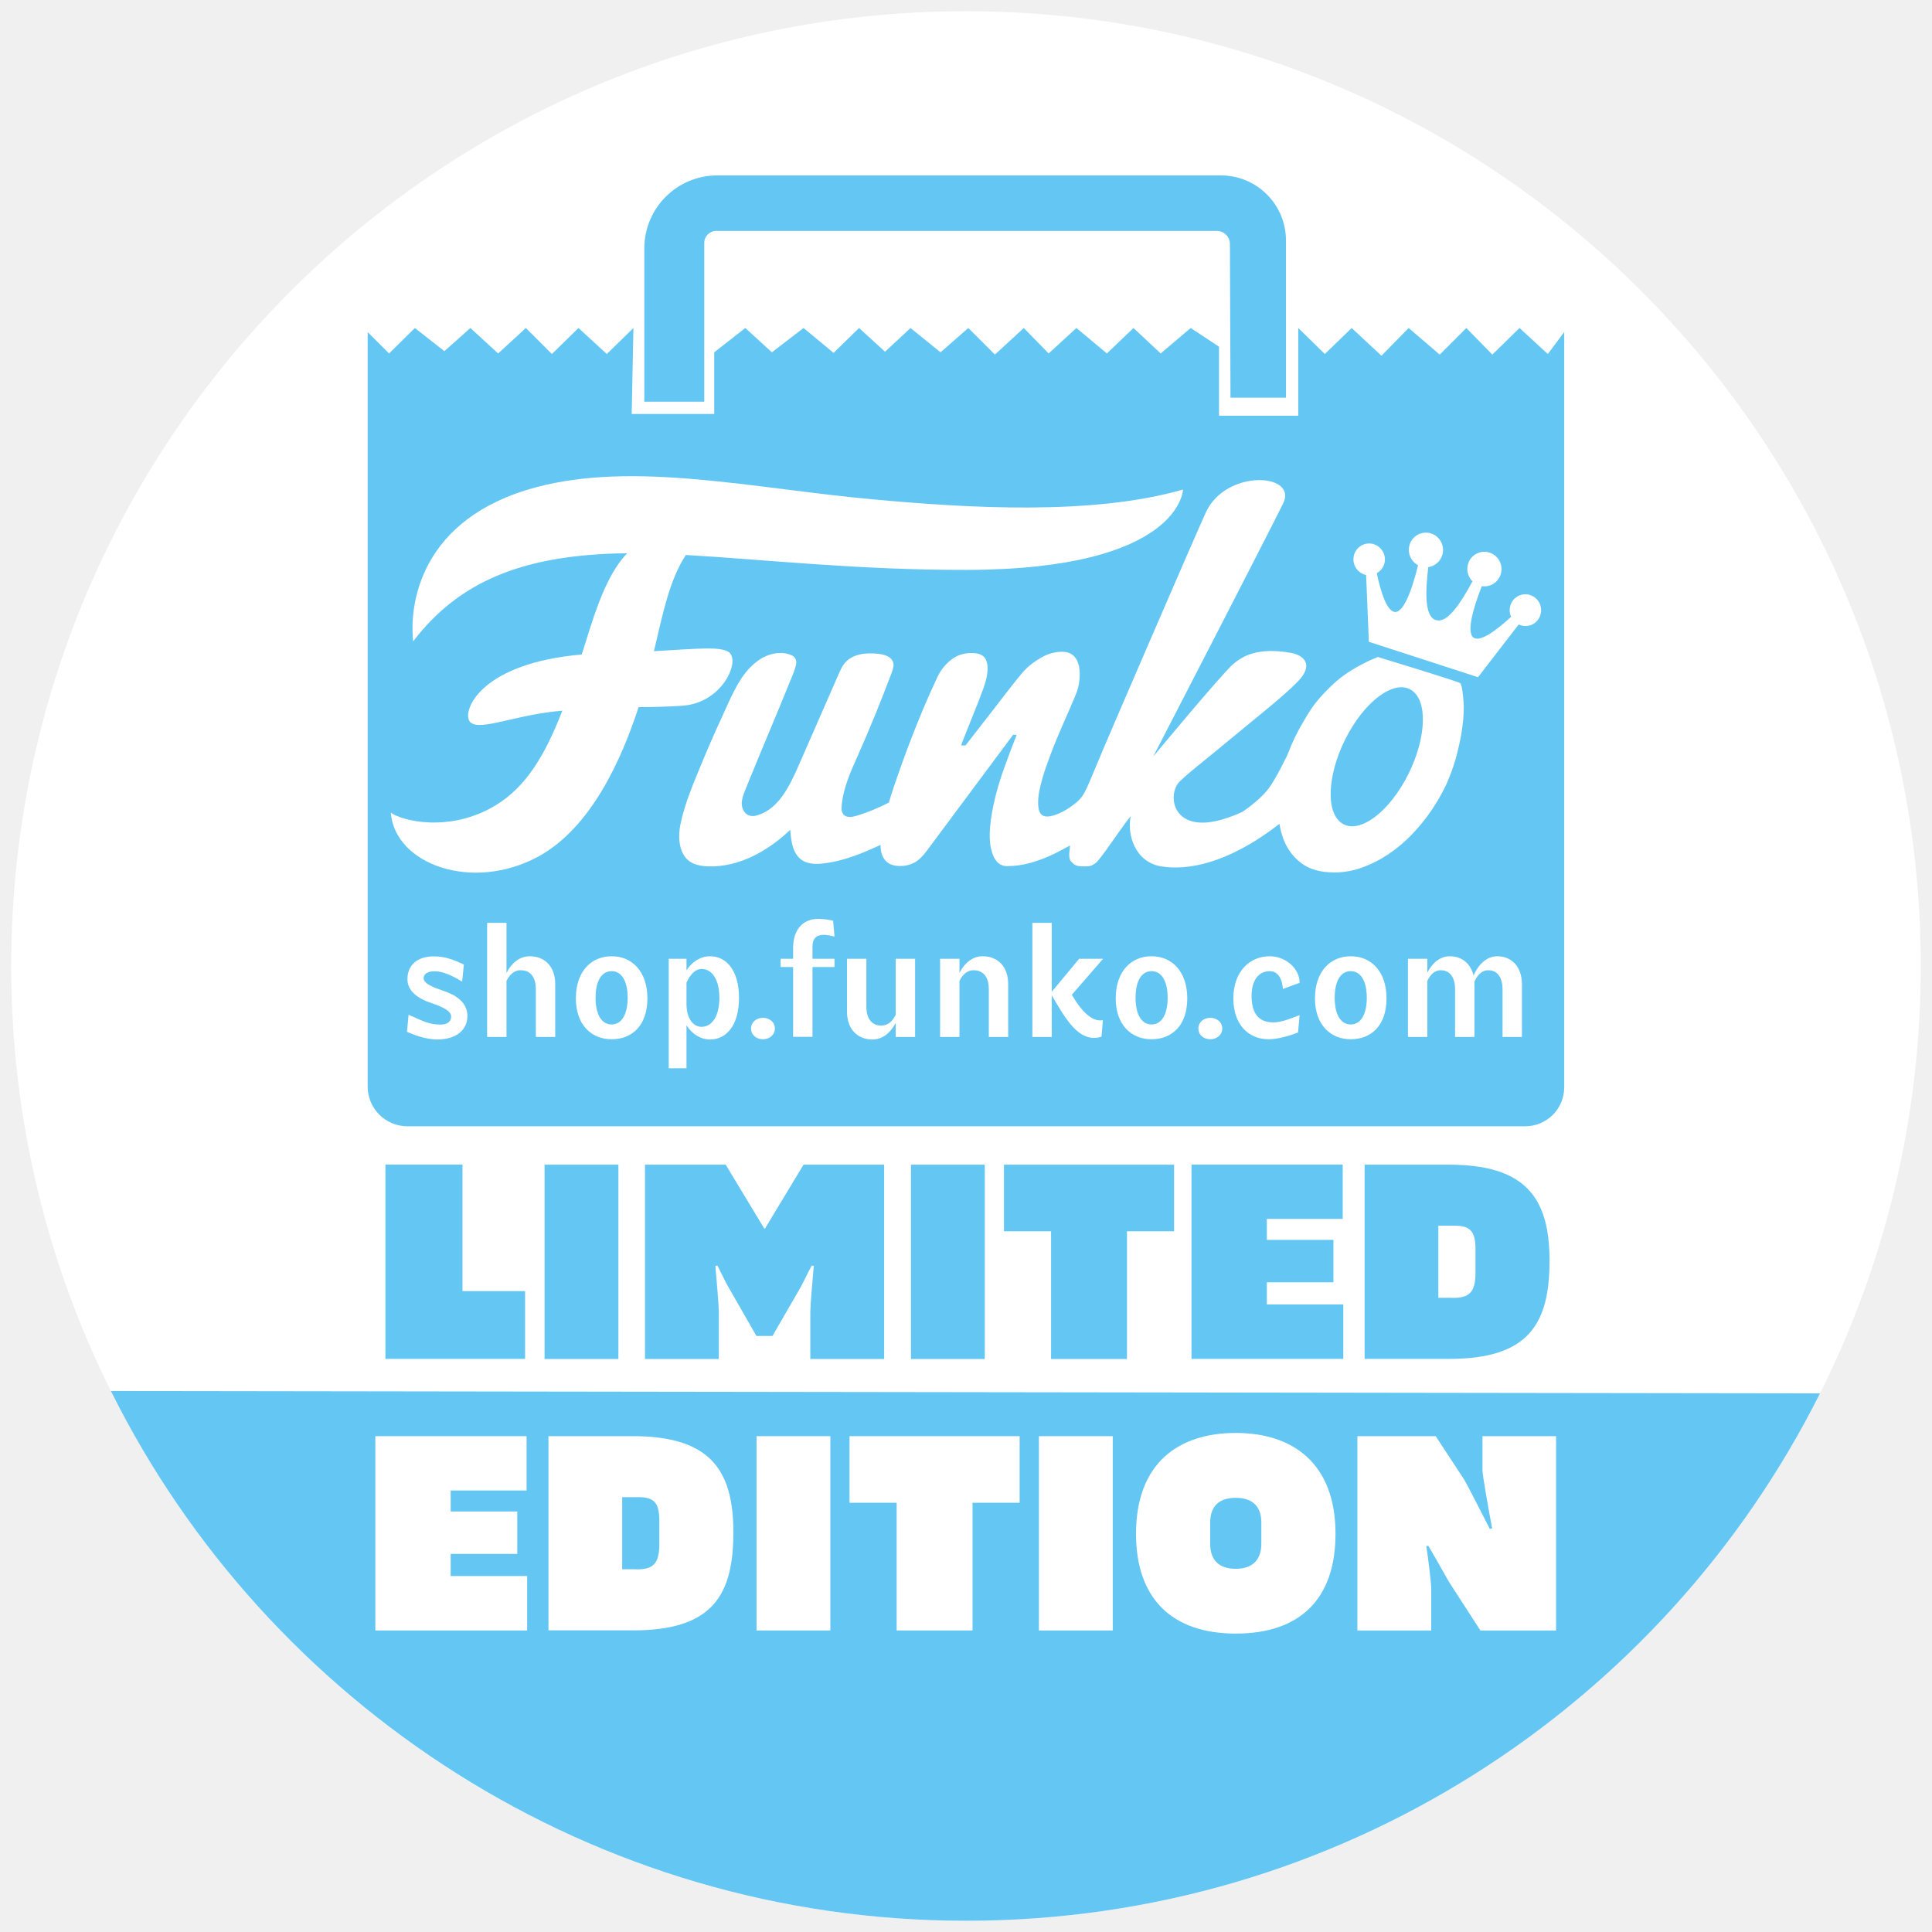
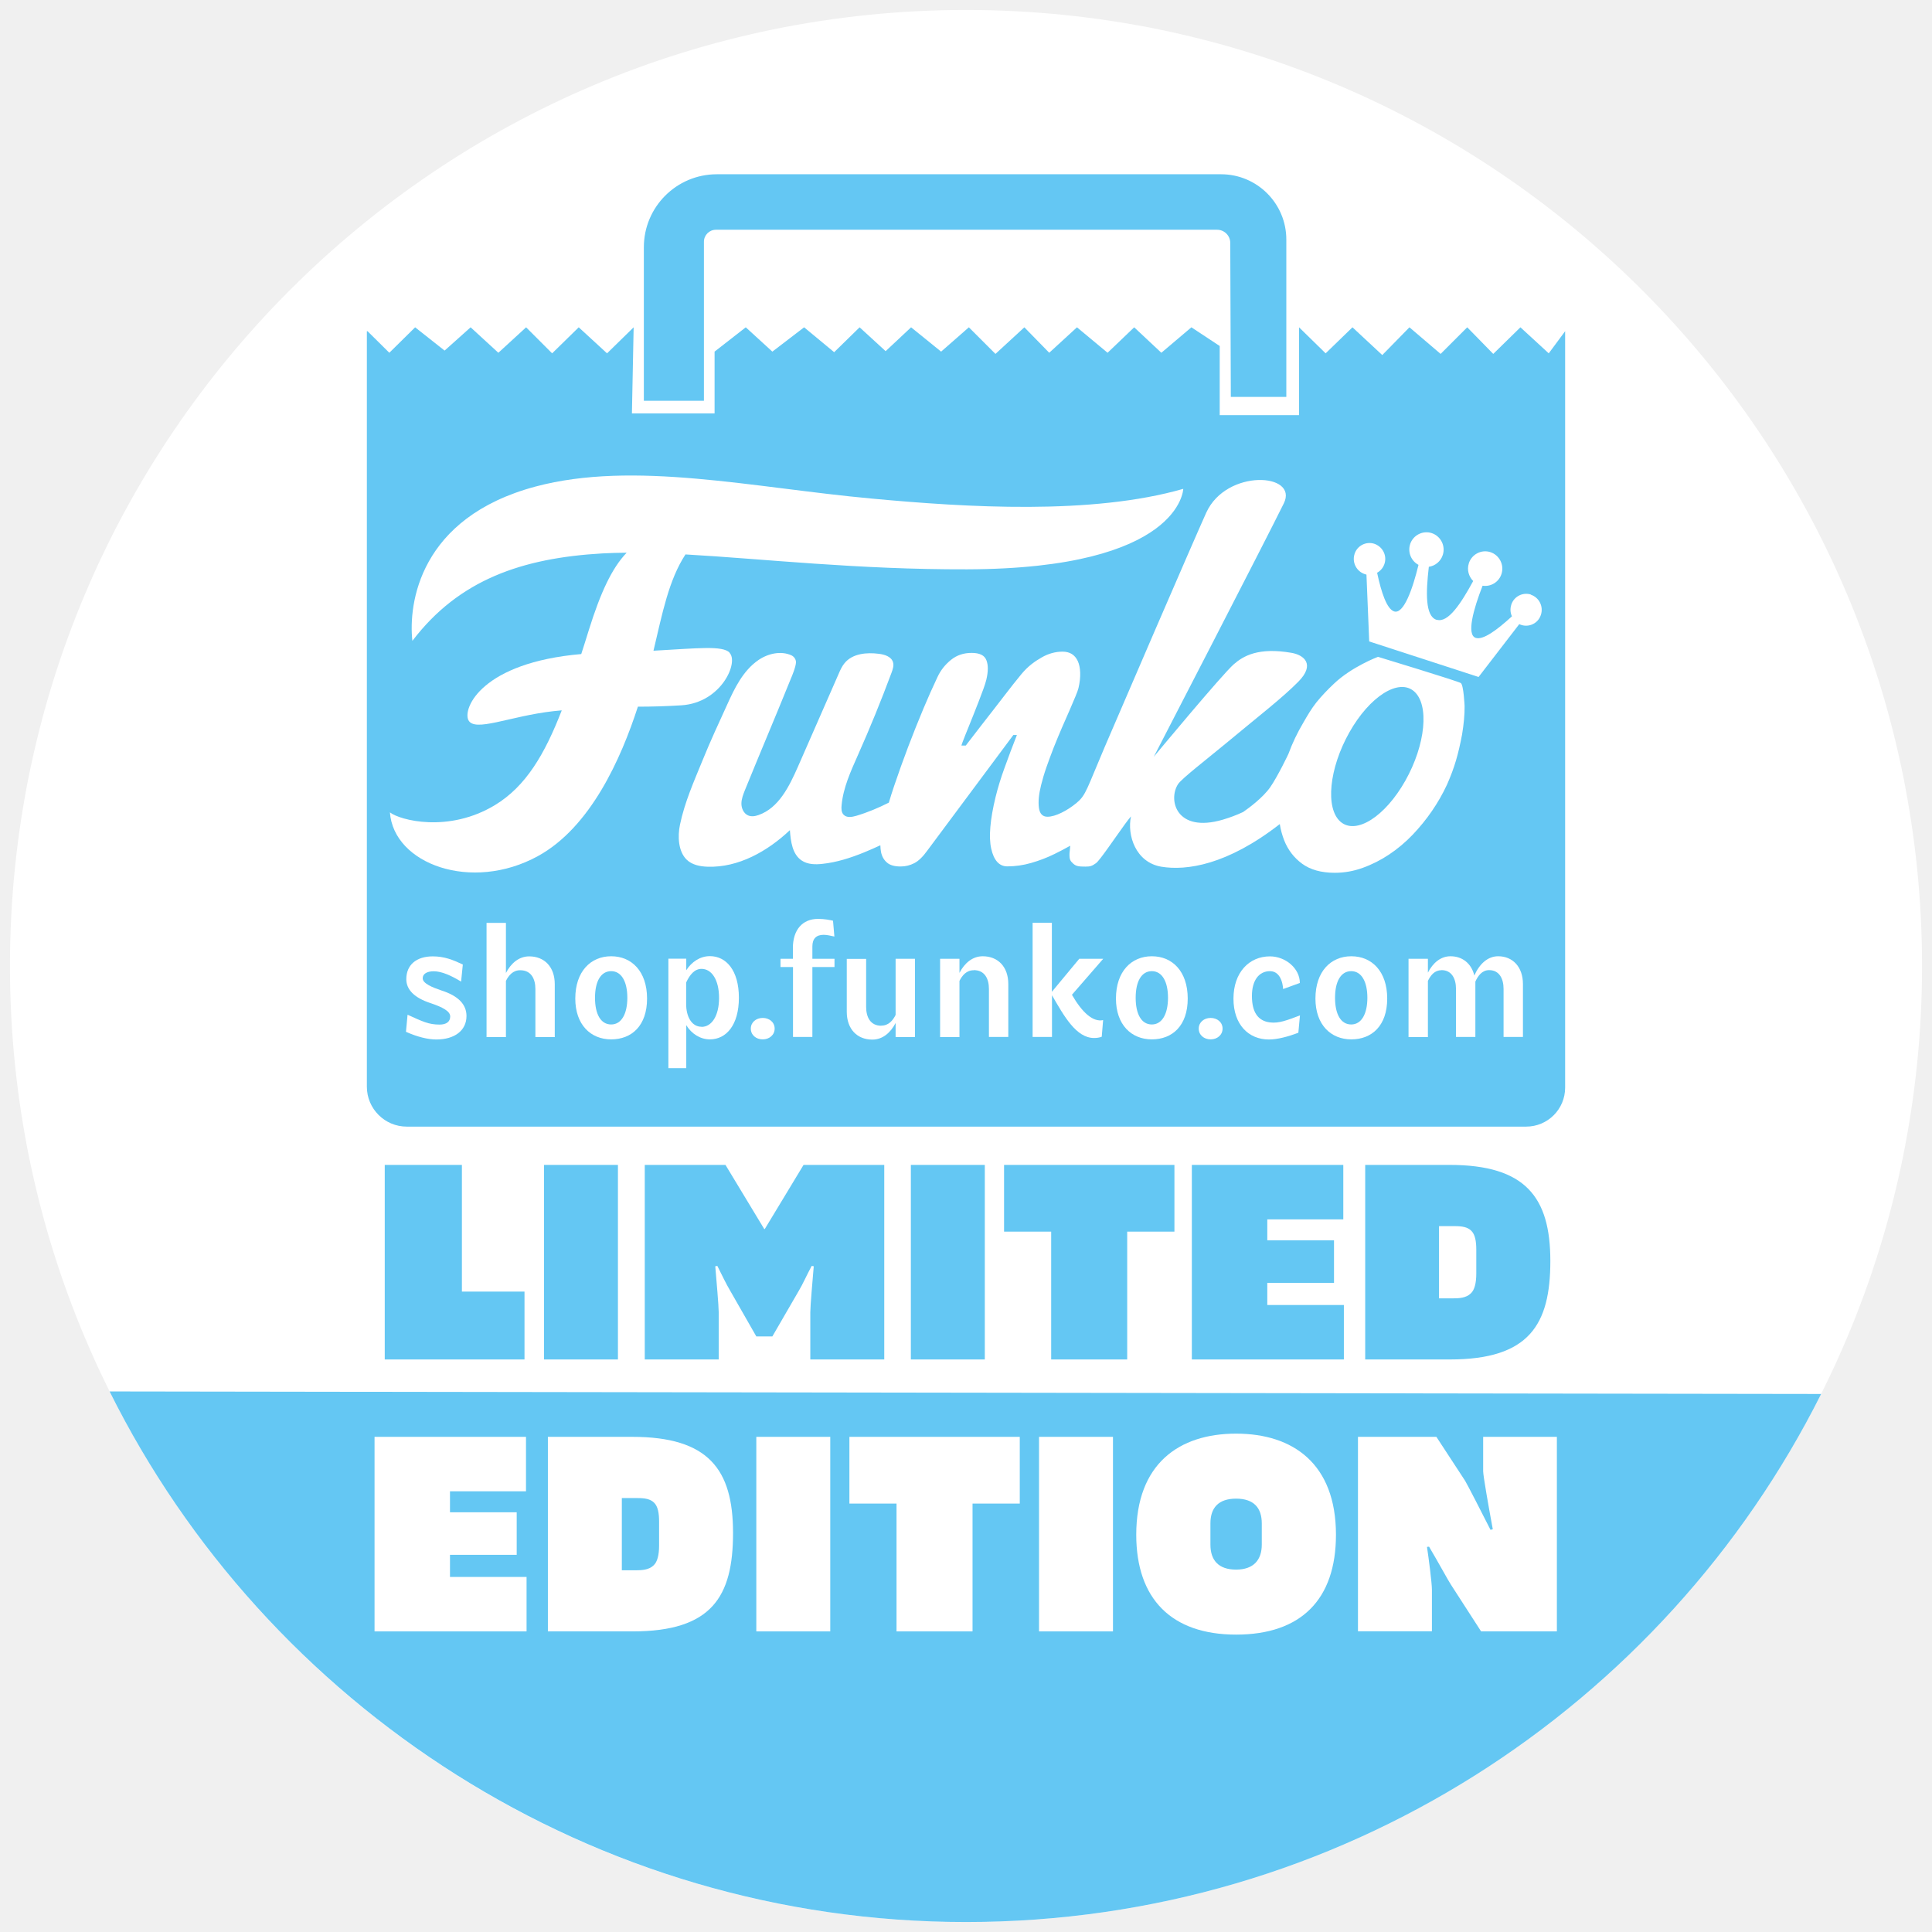
<svg xmlns="http://www.w3.org/2000/svg" id="Camada_2" data-name="Camada 2" viewBox="0 0 168.52 168.52">
  <defs>
    <style>
      .cls-1, .cls-2, .cls-3, .cls-4 {
        stroke-width: 0px;
      }

      .cls-1, .cls-3 {
        fill: #fff;
      }

      .cls-1, .cls-4 {
        fill-rule: evenodd;
      }

      .cls-2, .cls-4 {
        fill: #64c7f3;
      }
    </style>
  </defs>
-   <circle class="cls-3" cx="84.26" cy="84.26" r="83.28" />
-   <path class="cls-2" d="M158.75,121.54c-13.68,27.28-41.9,46-74.49,46s-60.96-18.82-74.59-46.21" />
+   <circle class="cls-3" cx="84.26" cy="84.26" r="83.39" />
+   <path class="cls-2" d="M158.85,121.59c-13.7,27.31-41.95,46.06-74.59,46.06s-61.04-18.85-74.7-46.28" />
  <g>
    <g>
-       <path class="cls-4" d="M32.07,28.96v65.81c0,1.92,1.55,3.47,3.47,3.47h97.5c1.88,0,3.4-1.52,3.4-3.4V28.96l-1.43,1.92-2.47-2.27-2.37,2.32-2.27-2.32-2.32,2.32-2.71-2.32-2.37,2.42-2.6-2.42-2.34,2.27-2.32-2.27v7.65h-6.91v-6.02l-2.47-1.63-2.62,2.22-2.37-2.22-2.32,2.22-2.66-2.22-2.42,2.22-2.17-2.22-2.52,2.32-2.32-2.32-2.42,2.12-2.62-2.12-2.22,2.07-2.27-2.07-2.22,2.17-2.62-2.17-2.76,2.12-2.32-2.12-2.71,2.12v5.38h-7.2l.15-7.5-2.32,2.27-2.47-2.27-2.32,2.27-2.27-2.27-2.42,2.22-2.42-2.22-2.27,2.02-2.57-2.02-2.25,2.22-1.89-1.88Z" />
-       <path class="cls-4" d="M107.33,34.69h4.84v-13.71c0-3.14-2.54-5.68-5.68-5.68h-43.92c-3.52,0-6.37,2.85-6.37,6.37v13.37h5.23v-13.85c0-.58.47-1.05,1.05-1.05h43.65c.63,0,1.15.51,1.15,1.14l.05,13.41Z" />
+       <path class="cls-4" d="M32,28.89v65.9c0,1.92,1.56,3.48,3.48,3.48h97.64c1.88,0,3.4-1.52,3.4-3.4V28.89l-1.43,1.93-2.47-2.27-2.37,2.32-2.27-2.32-2.32,2.32-2.72-2.32-2.37,2.42-2.6-2.42-2.34,2.27-2.32-2.27v7.66h-6.92v-6.03l-2.47-1.63-2.62,2.22-2.37-2.22-2.32,2.22-2.67-2.22-2.42,2.22-2.17-2.22-2.52,2.32-2.32-2.32-2.42,2.12-2.62-2.12-2.22,2.08-2.27-2.08-2.22,2.17-2.62-2.17-2.77,2.12-2.32-2.12-2.72,2.12v5.39h-7.21l.15-7.51-2.32,2.27-2.47-2.27-2.32,2.27-2.27-2.27-2.42,2.22-2.42-2.22-2.27,2.03-2.57-2.03-2.25,2.22-1.9-1.88Z" />
+       <path class="cls-4" d="M107.36,34.62h4.84v-13.73c0-3.14-2.55-5.69-5.69-5.69h-43.98c-3.52,0-6.37,2.85-6.37,6.37v13.39h5.24v-13.87c0-.58.47-1.05,1.05-1.05h43.71c.63,0,1.15.51,1.15,1.15l.05,13.43Z" />
    </g>
    <g>
-       <path class="cls-1" d="M63.67,56.96c-.65-.62-2.69-.38-6.63-.16.78-3.28,1.33-6.15,2.78-8.39,6.74.38,15.03,1.32,24.52,1.3,18.68-.05,18.85-7.01,18.85-7.01-7.95,2.29-18.87,1.61-27.12.85-10.37-.95-20.73-3.34-29.3-1.05-10.12,2.7-11.09,10.22-10.73,13.44,4.06-5.33,9.55-7.22,16.58-7.62.67-.04,1.37-.05,2.08-.06-1.28,1.34-2.27,3.45-3.3,6.74-.22.72-.44,1.41-.66,2.09-8.65.75-10.33,4.7-9.83,5.74.53,1.1,3.6-.34,7.43-.77.24-.03.48-.05.71-.07-1.5,3.87-3.15,6.63-5.81,8.25-4.06,2.46-8.3,1.32-9.15.64.33,4.51,7.12,6.97,12.89,3.82,4.6-2.52,7.26-8.52,8.72-13.02,1.27,0,2.54-.04,3.8-.12,3.48-.23,5.01-3.78,4.16-4.59M133.47,51.9c-.72-.23-1.49.17-1.72.89,0,0,0,0,0,.01-.11.34-.08.7.06,1-1.31,1.2-2.52,2.08-3.16,1.88-.82-.27-.2-2.51.6-4.55.73.11,1.43-.33,1.65-1.03.25-.79-.18-1.64-.97-1.9-.78-.25-1.62.18-1.87.96,0,0,0,0,0,.01-.18.56-.01,1.15.38,1.54-1.07,1.96-2.19,3.66-3.16,3.38h-.04c-.98-.33-.92-2.38-.66-4.62.55-.08,1.04-.47,1.22-1.04.25-.79-.18-1.64-.97-1.9-.78-.25-1.62.18-1.87.96,0,0,0,0,0,.01-.23.71.1,1.47.73,1.8-.52,2.14-1.3,4.32-2.12,4.06-.63-.21-1.11-1.63-1.48-3.36.67-.38.91-1.22.53-1.89-.17-.3-.45-.53-.78-.64-.72-.23-1.49.17-1.72.89,0,0,0,0,0,.01-.23.73.17,1.51.9,1.75.05.02.1.03.14.04l.24,5.82,9.52,3.09,3.55-4.6c.68.33,1.5.04,1.82-.64.03-.06.05-.12.07-.18.23-.73-.16-1.51-.89-1.74" />
-       <path class="cls-1" d="M122.53,68.12c-1.77,3.14-4.29,4.74-5.64,3.57-1.35-1.16-1-4.65.76-7.79,1.77-3.14,4.29-4.74,5.64-3.57,1.35,1.16,1,4.65-.76,7.79M120.13,57.33s-2.26.85-3.84,2.34c-.54.51-1.05,1.03-1.52,1.62h0c-.44.56-.78,1.14-1.14,1.76-.51.86-.95,1.77-1.3,2.72h0s-.91,1.92-1.58,2.88c-.65.93-1.88,1.83-2.37,2.16-.57.27-1.17.49-1.78.67-4.04,1.18-4.79-1.73-3.88-3.1.33-.49,2.56-2.21,4.09-3.49,2.96-2.46,4.99-4.02,6.38-5.43,1.47-1.5.52-2.32-.62-2.52-2.86-.49-4.16.27-5,.98-1,.86-6.98,8.07-6.98,8.07,0,0,9.73-18.83,11.33-22.07,1.32-2.67-5.01-3.04-6.75.8-1.02,2.23-7.99,18.39-8.84,20.39-1.56,3.66-1.65,4.23-2.43,4.87,0,0-.02.02-.02.03l-.06.04s0,0,0,0c-.75.62-1.8,1.18-2.5,1.17-.42,0-.67-.26-.74-.77-.07-.52-.01-1.18.19-1.98.12-.48.27-1,.47-1.57.2-.57.41-1.14.64-1.72.23-.58.47-1.15.71-1.71l.67-1.53c.2-.46.37-.87.51-1.2.14-.34.23-.58.26-.72.23-.96.19-1.82-.06-2.36-.25-.54-.69-.81-1.33-.81s-1.25.18-1.8.5c-.61.35-1.17.74-1.75,1.43-.49.6-.98,1.21-1.45,1.83-.32.42-.66.86-1.02,1.32-.36.46-.7.89-1.02,1.31-.46.59-.92,1.19-1.38,1.78h-.38c.02-.09.09-.27.19-.53.1-.26.23-.58.37-.93.32-.79.64-1.59.95-2.38.15-.39.29-.76.41-1.09.12-.33.2-.59.25-.79.17-.71.18-1.28.01-1.7-.16-.43-.59-.64-1.28-.64s-1.29.2-1.79.6c-.5.4-.91.91-1.18,1.49-.43.91-.84,1.83-1.23,2.75-.93,2.22-1.78,4.47-2.55,6.76-.16.48-.32.97-.46,1.45-.91.46-1.85.86-2.83,1.15-.37.11-.84.19-1.11-.1-.2-.21-.2-.54-.17-.83.14-1.53.79-2.95,1.42-4.36,1.05-2.36,2.02-4.75,2.93-7.17.11-.3.23-.64.13-.94-.15-.48-.73-.66-1.22-.72-1.07-.14-2.31-.03-3,.8-.23.28-.37.61-.52.94l-3.55,8.11c-.75,1.7-1.67,3.58-3.41,4.18-.3.11-.64.16-.93.03-.37-.17-.57-.61-.57-1.02,0-.41.16-.81.31-1.19,1.46-3.61,2.55-6.11,4.01-9.72.07-.16.43-1.01.44-1.4,0-.25-.15-.48-.38-.6-.93-.43-2.07-.17-2.91.42-1.33.93-2.05,2.44-2.71,3.88-.73,1.59-1.46,3.19-2.13,4.81-.76,1.86-1.57,3.66-1.98,5.63-.21,1.01-.15,2.3.57,3.03.47.47,1.18.61,1.84.63,2.68.09,5.22-1.33,7.17-3.19.07.98.21,2.11,1.03,2.65.52.34,1.19.36,1.8.29,1.24-.13,2.45-.52,3.61-.99.48-.2.96-.41,1.43-.63,0,.21.03.41.06.59.08.38.25.68.52.91.26.23.66.34,1.18.34.42,0,.82-.1,1.18-.29.37-.19.74-.55,1.13-1.08l7.5-10.08h.31c-.38.96-.74,1.93-1.09,2.9-.3.82-.55,1.66-.77,2.51-.48,1.98-.61,3.48-.38,4.51s.7,1.54,1.4,1.54,1.4-.1,2.09-.3c.7-.2,1.38-.46,2.03-.78.46-.22.91-.47,1.37-.72,0,.17-.05.5-.06.65-.02.56.06.67.32.91.26.24.52.26,1.07.26.41,0,.56-.04.92-.3.34-.25,1.57-2.09,2.53-3.41.16-.22.33-.44.52-.67-.35,1.63.4,4.01,2.65,4.38,2.18.36,5.73-.14,10.32-3.71.08.5.21.97.38,1.41.33.84.86,1.52,1.57,2.05.71.52,1.66.78,2.84.78.82,0,1.63-.14,2.42-.43.81-.29,1.58-.68,2.29-1.16.75-.5,1.44-1.08,2.06-1.73,1.23-1.28,2.24-2.76,3-4.37.66-1.5.97-2.62,1.3-4.35.15-.92.23-1.73.22-2.48,0,0-.08-1.84-.33-2-.25-.17-7.19-2.28-7.19-2.28" />
+       <path class="cls-1" d="M63.64,56.92c-.65-.62-2.69-.38-6.64-.16.78-3.29,1.33-6.16,2.79-8.4,6.75.38,15.05,1.33,24.55,1.3,18.71-.05,18.87-7.02,18.87-7.02-7.96,2.29-18.89,1.62-27.16.85-10.38-.95-20.76-3.34-29.34-1.05-10.13,2.71-11.1,10.23-10.74,13.46,4.06-5.33,9.56-7.23,16.6-7.63.67-.04,1.37-.05,2.09-.06-1.28,1.34-2.27,3.45-3.3,6.75-.22.72-.44,1.41-.66,2.09-8.66.75-10.34,4.71-9.85,5.75.53,1.11,3.6-.34,7.44-.77.24-.03.48-.05.71-.07-1.5,3.87-3.15,6.64-5.82,8.26-4.06,2.46-8.31,1.32-9.17.64.33,4.52,7.13,6.98,12.9,3.82,4.61-2.52,7.27-8.53,8.73-13.04,1.27,0,2.54-.04,3.81-.12,3.49-.23,5.02-3.79,4.17-4.59M133.54,51.86c-.72-.23-1.49.17-1.72.89,0,0,0,0,0,.01-.11.34-.08.7.06,1-1.31,1.2-2.52,2.09-3.16,1.88-.82-.27-.2-2.51.6-4.55.73.11,1.43-.33,1.65-1.03.25-.79-.18-1.64-.97-1.9-.78-.25-1.62.18-1.88.97,0,0,0,0,0,.01-.18.56-.01,1.15.38,1.54-1.07,1.97-2.19,3.67-3.17,3.38h-.04c-.98-.33-.92-2.38-.66-4.62.55-.08,1.04-.47,1.22-1.04.25-.79-.18-1.64-.97-1.9-.78-.25-1.62.18-1.88.96,0,0,0,0,0,.01-.23.71.1,1.47.73,1.8-.52,2.14-1.3,4.33-2.13,4.06-.63-.21-1.11-1.63-1.48-3.37.67-.38.91-1.22.53-1.89-.17-.3-.45-.53-.78-.64-.72-.23-1.49.17-1.72.89,0,0,0,0,0,.01-.23.73.17,1.51.9,1.75.05.02.1.03.14.04l.24,5.83,9.54,3.1,3.55-4.61c.68.33,1.5.04,1.82-.64.03-.06.05-.12.07-.18.23-.73-.16-1.51-.89-1.75" />
+       <path class="cls-1" d="M122.58,68.1c-1.77,3.14-4.3,4.74-5.65,3.58-1.35-1.17-1-4.66.77-7.8,1.77-3.14,4.3-4.74,5.64-3.58,1.35,1.17,1.01,4.66-.76,7.8M120.18,57.3s-2.27.85-3.84,2.35c-.54.51-1.05,1.04-1.52,1.62h0c-.44.56-.78,1.14-1.14,1.77-.51.86-.95,1.77-1.3,2.73h0s-.91,1.92-1.58,2.89c-.65.93-1.88,1.83-2.37,2.17-.58.27-1.17.49-1.78.67-4.05,1.18-4.79-1.73-3.89-3.11.33-.49,2.57-2.22,4.1-3.49,2.96-2.46,4.99-4.02,6.39-5.44,1.48-1.5.52-2.33-.62-2.52-2.86-.49-4.17.27-5,.99-1,.86-6.99,8.08-6.99,8.08,0,0,9.75-18.86,11.34-22.1,1.32-2.67-5.01-3.04-6.76.8-1.02,2.24-8,18.42-8.85,20.42-1.56,3.66-1.65,4.23-2.43,4.87,0,0-.02.02-.02.03l-.06.04s0,0,0,0c-.75.62-1.8,1.18-2.5,1.17-.42,0-.67-.26-.74-.78-.07-.52-.01-1.18.19-1.98.12-.48.27-1,.47-1.57.2-.57.41-1.14.64-1.73.23-.58.47-1.15.71-1.71l.67-1.53c.2-.46.37-.87.51-1.2.14-.34.23-.58.26-.72.23-.96.19-1.82-.06-2.36-.25-.54-.69-.82-1.33-.82s-1.25.18-1.81.5c-.61.35-1.17.74-1.76,1.44-.49.6-.98,1.21-1.45,1.83-.32.42-.66.86-1.02,1.32-.36.46-.7.89-1.02,1.31-.46.6-.92,1.19-1.38,1.79h-.38c.02-.09.09-.27.19-.53.1-.27.23-.58.37-.93.32-.79.64-1.59.95-2.39.15-.39.29-.76.41-1.09.12-.33.2-.59.25-.79.17-.71.18-1.28.01-1.71-.16-.43-.59-.64-1.29-.64s-1.29.2-1.79.6c-.5.4-.91.91-1.18,1.49-.43.91-.84,1.83-1.23,2.76-.93,2.22-1.79,4.48-2.56,6.76-.16.48-.32.97-.46,1.45-.91.46-1.86.86-2.84,1.15-.38.11-.84.19-1.11-.1-.2-.21-.2-.54-.17-.83.14-1.53.8-2.96,1.42-4.36,1.05-2.36,2.03-4.76,2.93-7.18.11-.3.23-.64.13-.94-.15-.48-.73-.66-1.22-.72-1.07-.14-2.31-.03-3,.81-.23.28-.38.61-.52.94l-3.56,8.12c-.75,1.7-1.67,3.58-3.42,4.19-.3.11-.64.16-.93.03-.37-.17-.57-.61-.57-1.02,0-.41.16-.81.31-1.19,1.47-3.61,2.55-6.12,4.01-9.73.07-.16.43-1.01.44-1.41,0-.25-.15-.48-.38-.6-.93-.43-2.07-.17-2.92.42-1.33.93-2.06,2.45-2.71,3.89-.73,1.6-1.47,3.19-2.13,4.82-.76,1.86-1.57,3.67-1.98,5.64-.21,1.01-.15,2.31.57,3.03.47.47,1.18.61,1.84.63,2.68.09,5.22-1.34,7.18-3.19.07.98.21,2.11,1.03,2.65.52.35,1.19.36,1.81.29,1.24-.13,2.45-.52,3.61-.99.49-.2.96-.41,1.44-.63,0,.21.03.41.06.6.08.38.25.68.52.91.26.23.66.34,1.19.34.42,0,.82-.1,1.19-.29.37-.19.75-.56,1.13-1.09l7.51-10.09h.31c-.38.96-.74,1.93-1.09,2.9-.3.82-.56,1.66-.77,2.51-.48,1.98-.61,3.49-.38,4.51s.7,1.54,1.4,1.54,1.4-.1,2.09-.3c.7-.2,1.38-.46,2.03-.78.46-.22.92-.47,1.37-.72,0,.17-.05.5-.06.65-.02.56.06.67.32.91.26.24.52.26,1.07.26.41,0,.56-.04.92-.3.34-.25,1.58-2.1,2.53-3.41.16-.22.33-.44.52-.67-.35,1.63.4,4.01,2.65,4.39,2.19.36,5.74-.14,10.33-3.72.08.5.21.97.38,1.41.33.84.86,1.53,1.57,2.05.71.52,1.66.79,2.85.79.82,0,1.63-.14,2.43-.43.81-.29,1.58-.68,2.3-1.16.75-.5,1.44-1.08,2.06-1.73,1.23-1.29,2.25-2.76,3-4.38.66-1.5.98-2.63,1.31-4.36.15-.92.23-1.74.22-2.48,0,0-.08-1.84-.33-2.01-.25-.17-7.2-2.28-7.2-2.28" />
    </g>
    <g>
-       <path class="cls-3" d="M37.9,84.72c-.59,0-.95.23-.95.61,0,.46.85.8,1.68,1.08,1.42.46,2.14,1.2,2.14,2.21,0,1.27-1.04,2.05-2.63,2.05-.74,0-1.66-.23-2.64-.67l.14-1.49c1.31.59,1.83.86,2.78.86.61,0,.93-.26.93-.71s-.64-.8-1.7-1.16c-1.4-.46-2.11-1.17-2.11-2.09,0-1.24.87-1.99,2.3-1.99,1,0,1.74.3,2.62.71l-.15,1.49c-.86-.52-1.69-.9-2.39-.9Z" />
-       <path class="cls-3" d="M45.42,84.63c-.63,0-.99.45-1.24.93v4.89h-1.69v-9.95h1.69v4.36c.45-.87,1.14-1.45,2.03-1.45,1.32,0,2.22.91,2.22,2.43v4.61h-1.69v-4.18c0-.89-.37-1.64-1.32-1.64Z" />
-       <path class="cls-3" d="M50.23,87.09c0-2.36,1.34-3.68,3.12-3.68s3.12,1.32,3.12,3.68-1.34,3.56-3.12,3.56-3.12-1.28-3.12-3.56ZM53.35,89.36c.9,0,1.4-.93,1.4-2.33s-.5-2.32-1.4-2.32-1.4.89-1.4,2.32.5,2.33,1.4,2.33Z" />
-       <path class="cls-3" d="M58.33,93.17v-9.54h1.55v1.01c.46-.72,1.2-1.23,2.06-1.23,1.42,0,2.52,1.24,2.52,3.63s-1.1,3.63-2.52,3.63c-.83,0-1.59-.48-2.06-1.24v3.75h-1.55ZM61.22,89.56c.89,0,1.53-.95,1.53-2.52s-.64-2.52-1.53-2.52c-.6,0-1.02.5-1.34,1.19v1.88c0,1.06.46,1.98,1.34,1.98Z" />
-       <path class="cls-3" d="M65.51,89.71c0-.55.46-.93,1.04-.93s1.04.38,1.04.93-.46.94-1.04.94-1.04-.38-1.04-.94Z" />
-       <path class="cls-3" d="M68.09,83.63h1.09v-.94c0-1.58.83-2.54,2.19-2.54.55,0,1.04.1,1.3.16l.12,1.38c-.26-.05-.6-.15-.94-.15-.64,0-.98.34-.98,1.01v1.08h1.92v.72h-1.92v6.09h-1.69v-6.09h-1.09v-.72Z" />
-       <path class="cls-3" d="M76.89,89.45c.63,0,1-.45,1.24-.93v-4.89h1.69v6.82h-1.69v-1.23c-.45.87-1.15,1.45-2.03,1.45-1.32,0-2.22-.91-2.22-2.43v-4.61h1.69v4.19c0,.89.37,1.64,1.32,1.64Z" />
-       <path class="cls-3" d="M84.93,84.63c-.63,0-.99.45-1.24.93v4.89h-1.69v-6.82h1.69v1.23c.45-.87,1.14-1.45,2.03-1.45,1.32,0,2.22.91,2.22,2.43v4.61h-1.69v-4.18c0-.89-.37-1.64-1.32-1.64Z" />
-       <path class="cls-3" d="M90.05,80.5h1.69v6.01l2.39-2.88h2.09l-2.73,3.14c.9,1.55,1.84,2.4,2.71,2.21l-.12,1.44c-.22.08-.42.11-.67.11-1.55,0-2.62-1.91-3.67-3.72v3.64h-1.69v-9.95Z" />
-       <path class="cls-3" d="M97.32,87.09c0-2.36,1.34-3.68,3.12-3.68s3.12,1.32,3.12,3.68-1.34,3.56-3.12,3.56-3.12-1.28-3.12-3.56ZM100.45,89.36c.9,0,1.4-.93,1.4-2.33s-.5-2.32-1.4-2.32-1.4.89-1.4,2.32.5,2.33,1.4,2.33Z" />
-       <path class="cls-3" d="M104.53,89.71c0-.55.46-.93,1.04-.93s1.04.38,1.04.93-.46.94-1.04.94-1.04-.38-1.04-.94Z" />
-       <path class="cls-3" d="M110.75,84.71c-.98,0-1.58.82-1.58,2.15,0,1.42.53,2.18,1.57,2.3.79.1,1.5-.19,2.62-.61l-.14,1.51c-.89.34-1.81.59-2.56.59-1.76,0-3.08-1.28-3.08-3.56s1.36-3.68,3.18-3.68c1.36,0,2.6,1.05,2.6,2.32l-1.46.53s-.04-1.55-1.14-1.55Z" />
-       <path class="cls-3" d="M114.7,87.09c0-2.36,1.34-3.68,3.12-3.68s3.12,1.32,3.12,3.68-1.34,3.56-3.12,3.56-3.12-1.28-3.12-3.56ZM117.82,89.36c.9,0,1.4-.93,1.4-2.33s-.5-2.32-1.4-2.32-1.4.89-1.4,2.32.5,2.33,1.4,2.33Z" />
-       <path class="cls-3" d="M125.67,84.63c-.59,0-.94.45-1.17.93v4.89h-1.69v-6.82h1.69v1.21c.44-.86,1.12-1.43,1.96-1.43,1.02,0,1.81.61,2.07,1.68.44-.99,1.16-1.68,2.07-1.68,1.25,0,2.15.91,2.15,2.43v4.61h-1.69v-4.18c0-.89-.37-1.64-1.25-1.64-.61,0-.97.49-1.2.99v4.83h-1.69v-4.18c0-.89-.37-1.64-1.25-1.64Z" />
+       <path class="cls-3" d="M37.83,84.72c-.59,0-.96.23-.96.61,0,.46.85.8,1.68,1.08,1.42.46,2.14,1.2,2.14,2.21,0,1.27-1.04,2.05-2.63,2.05-.74,0-1.67-.23-2.65-.67l.14-1.49c1.31.59,1.83.86,2.79.86.61,0,.93-.26.93-.71s-.64-.8-1.71-1.16c-1.41-.46-2.12-1.17-2.12-2.09,0-1.24.87-1.99,2.31-1.99,1,0,1.75.3,2.62.71l-.15,1.49c-.86-.52-1.69-.9-2.39-.9Z" />
+       <path class="cls-3" d="M45.37,84.63c-.63,0-1,.45-1.24.93v4.9h-1.69v-9.96h1.69v4.37c.45-.87,1.15-1.45,2.03-1.45,1.32,0,2.23.91,2.23,2.43v4.61h-1.69v-4.19c0-.89-.37-1.64-1.32-1.64Z" />
+       <path class="cls-3" d="M50.18,87.1c0-2.36,1.34-3.69,3.13-3.69s3.13,1.32,3.13,3.69-1.34,3.56-3.13,3.56-3.13-1.28-3.13-3.56ZM53.31,89.36c.9,0,1.41-.93,1.41-2.33s-.51-2.32-1.41-2.32-1.41.89-1.41,2.32.5,2.33,1.41,2.33Z" />
+       <path class="cls-3" d="M58.3,93.18v-9.56h1.56v1.01c.46-.72,1.2-1.23,2.06-1.23,1.42,0,2.53,1.24,2.53,3.63s-1.11,3.63-2.53,3.63c-.83,0-1.6-.48-2.06-1.24v3.75h-1.56ZM61.19,89.57c.89,0,1.53-.96,1.53-2.53s-.64-2.53-1.53-2.53c-.6,0-1.02.5-1.34,1.19v1.88c0,1.06.46,1.98,1.34,1.98Z" />
+       <path class="cls-3" d="M65.49,89.72c0-.55.46-.93,1.04-.93s1.04.38,1.04.93-.46.94-1.04.94-1.04-.38-1.04-.94Z" />
+       <path class="cls-3" d="M68.07,83.63h1.09v-.94c0-1.58.83-2.54,2.2-2.54.55,0,1.04.1,1.3.16l.12,1.38c-.26-.05-.6-.15-.94-.15-.64,0-.98.34-.98,1.01v1.08h1.93v.72h-1.93v6.1h-1.69v-6.1h-1.09v-.72Z" />
+       <path class="cls-3" d="M76.88,89.46c.63,0,1-.45,1.24-.93v-4.9h1.69v6.83h-1.69v-1.23c-.45.87-1.15,1.45-2.03,1.45-1.32,0-2.23-.91-2.23-2.43v-4.61h1.69v4.19c0,.89.37,1.64,1.32,1.64Z" />
+       <path class="cls-3" d="M84.93,84.63c-.63,0-1,.45-1.24.93v4.9h-1.69v-6.83h1.69v1.23c.45-.87,1.15-1.45,2.03-1.45,1.32,0,2.23.91,2.23,2.43v4.61h-1.69v-4.19c0-.89-.37-1.64-1.32-1.64Z" />
+       <path class="cls-3" d="M90.06,80.49h1.69v6.02l2.39-2.88h2.09l-2.73,3.14c.9,1.56,1.84,2.4,2.72,2.21l-.12,1.45c-.22.08-.42.11-.67.11-1.56,0-2.62-1.91-3.67-3.73v3.64h-1.69v-9.96Z" />
+       <path class="cls-3" d="M97.34,87.1c0-2.36,1.34-3.69,3.13-3.69s3.13,1.32,3.13,3.69-1.34,3.56-3.13,3.56-3.13-1.28-3.13-3.56ZM100.47,89.36c.9,0,1.41-.93,1.41-2.33s-.51-2.32-1.41-2.32-1.41.89-1.41,2.32.5,2.33,1.41,2.33Z" />
+       <path class="cls-3" d="M104.56,89.72c0-.55.46-.93,1.04-.93s1.04.38,1.04.93-.46.94-1.04.94-1.04-.38-1.04-.94Z" />
+       <path class="cls-3" d="M110.78,84.71c-.98,0-1.58.82-1.58,2.16,0,1.42.53,2.18,1.57,2.31.79.1,1.5-.19,2.62-.61l-.14,1.51c-.89.34-1.82.59-2.57.59-1.76,0-3.09-1.28-3.09-3.56s1.36-3.69,3.18-3.69c1.36,0,2.61,1.05,2.61,2.32l-1.46.53s-.04-1.56-1.15-1.56Z" />
+       <path class="cls-3" d="M114.74,87.1c0-2.36,1.34-3.69,3.13-3.69s3.13,1.32,3.13,3.69-1.34,3.56-3.13,3.56-3.13-1.28-3.13-3.56ZM117.86,89.36c.9,0,1.41-.93,1.41-2.33s-.51-2.32-1.41-2.32-1.41.89-1.41,2.32.5,2.33,1.41,2.33Z" />
+       <path class="cls-3" d="M125.72,84.63c-.59,0-.94.45-1.17.93v4.9h-1.69v-6.83h1.69v1.21c.44-.86,1.12-1.43,1.97-1.43,1.02,0,1.82.61,2.08,1.68.44-1,1.16-1.68,2.08-1.68,1.25,0,2.16.91,2.16,2.43v4.61h-1.69v-4.19c0-.89-.37-1.64-1.26-1.64-.61,0-.97.49-1.2,1v4.83h-1.69v-4.19c0-.89-.37-1.64-1.26-1.64Z" />
    </g>
  </g>
  <g>
    <g>
-       <path class="cls-2" d="M45.8,112.62v5.91h-12.18v-16.95h6.72v11.04h5.45Z" />
-       <path class="cls-2" d="M53.94,101.59v16.95h-6.44v-16.95h6.44Z" />
-       <path class="cls-2" d="M56.27,101.59h7.03l3.37,5.58h.05l3.37-5.58h7.03v16.95h-6.44v-4.11c0-.56.2-2.82.3-4.01l-.18-.03c-.41.76-.81,1.65-1.09,2.11l-2.33,4.03h-1.4l-2.31-4.03c-.28-.46-.71-1.34-1.09-2.11l-.18.03c.1,1.19.3,3.45.3,4.01v4.11h-6.44v-16.95Z" />
-       <path class="cls-2" d="M85.9,101.59v16.95h-6.44v-16.95h6.44Z" />
-       <path class="cls-2" d="M102.41,107.4h-4.11v11.14h-6.62v-11.14h-4.11v-5.81h14.84v5.81Z" />
-       <path class="cls-2" d="M117.17,113.79v4.74h-13.24v-16.95h13.19v4.74h-6.62v1.83h5.81v3.7h-5.81v1.93h6.67Z" />
-       <path class="cls-2" d="M119.02,101.59h7.36c6.62,0,8.78,2.82,8.78,8.37s-1.85,8.57-8.75,8.57h-7.38v-16.95ZM126.65,113.21c.56,0,1.17-.03,1.57-.43.33-.3.48-.91.48-1.73v-2.08c0-.74-.1-1.32-.43-1.65-.33-.33-.79-.41-1.47-.41h-1.34v6.29h1.19Z" />
+       <path class="cls-2" d="M45.75,112.66v5.92h-12.19v-16.97h6.73v11.05h5.46Z" />
+       <path class="cls-2" d="M53.9,101.61v16.97h-6.45v-16.97h6.45Z" />
+       <path class="cls-2" d="M56.24,101.61h7.04l3.38,5.59h.05l3.38-5.59h7.04v16.97h-6.45v-4.12c0-.56.2-2.82.3-4.01l-.18-.03c-.41.76-.81,1.65-1.09,2.11l-2.34,4.04h-1.4l-2.31-4.04c-.28-.46-.71-1.35-1.09-2.11l-.18.03c.1,1.19.3,3.46.3,4.01v4.12h-6.45v-16.97Z" />
+       <path class="cls-2" d="M85.9,101.61v16.97h-6.45v-16.97h6.45Z" />
+       <path class="cls-2" d="M102.44,107.43h-4.12v11.15h-6.63v-11.15h-4.11v-5.82h14.86v5.82Z" />
+       <path class="cls-2" d="M117.22,113.83v4.75h-13.26v-16.97h13.21v4.75h-6.63v1.83h5.82v3.71h-5.82v1.93h6.68Z" />
+       <path class="cls-2" d="M119.07,101.61h7.37c6.63,0,8.79,2.82,8.79,8.38s-1.85,8.59-8.76,8.59h-7.39v-16.97ZM126.71,113.25c.56,0,1.17-.03,1.58-.43.33-.3.48-.91.48-1.73v-2.08c0-.74-.1-1.32-.43-1.65-.33-.33-.79-.41-1.47-.41h-1.35v6.3h1.19Z" />
    </g>
    <g>
-       <path class="cls-3" d="M45.98,137.48v4.74h-13.24v-16.95h13.19v4.74h-6.62v1.83h5.81v3.7h-5.81v1.93h6.67Z" />
-       <path class="cls-3" d="M47.83,125.27h7.36c6.62,0,8.78,2.82,8.78,8.37s-1.85,8.57-8.75,8.57h-7.38v-16.95ZM55.46,136.89c.56,0,1.17-.03,1.57-.43.33-.3.48-.91.48-1.73v-2.08c0-.74-.1-1.32-.43-1.65-.33-.33-.79-.41-1.47-.41h-1.34v6.29h1.19Z" />
-       <path class="cls-3" d="M72.43,125.27v16.95h-6.44v-16.95h6.44Z" />
-       <path class="cls-3" d="M88.94,131.08h-4.11v11.14h-6.62v-11.14h-4.11v-5.81h14.84v5.81Z" />
-       <path class="cls-3" d="M97.06,125.27v16.95h-6.44v-16.95h6.44Z" />
-       <path class="cls-3" d="M107.79,124.99c4.97,0,8.7,2.64,8.7,8.8,0,5.66-3.07,8.7-8.7,8.7s-8.7-3.12-8.7-8.7c0-6.16,3.7-8.8,8.7-8.8ZM107.79,136.84c1.52,0,2.23-.84,2.23-2.18v-1.85c0-1.34-.69-2.16-2.23-2.16s-2.23.81-2.23,2.16v1.85c0,1.37.71,2.18,2.23,2.18Z" />
-       <path class="cls-3" d="M118.41,125.27h6.82l2.51,3.83c.25.43,1.34,2.56,2.21,4.26l.2-.05c-.36-1.93-.84-4.67-.84-5.05v-2.99h6.42v16.95h-6.6l-2.64-4.08c-.25-.38-1.07-1.9-1.9-3.3l-.18.02c.15.99.43,3.15.43,3.73v3.63h-6.44v-16.95Z" />
+       <path class="cls-3" d="M45.93,137.55v4.75h-13.26v-16.97h13.21v4.75h-6.63v1.83h5.82v3.71h-5.82v1.93h6.68Z" />
+       <path class="cls-3" d="M47.78,125.33h7.37c6.63,0,8.79,2.82,8.79,8.38s-1.85,8.59-8.76,8.59h-7.39v-16.97ZM55.43,136.97c.56,0,1.17-.03,1.58-.43.33-.3.48-.91.48-1.73v-2.08c0-.74-.1-1.32-.43-1.65-.33-.33-.79-.41-1.47-.41h-1.35v6.3h1.19Z" />
+       <path class="cls-3" d="M72.42,125.33v16.97h-6.45v-16.97h6.45Z" />
+       <path class="cls-3" d="M88.95,131.15h-4.12v11.15h-6.63v-11.15h-4.11v-5.82h14.86v5.82Z" />
+       <path class="cls-3" d="M97.08,125.33v16.97h-6.45v-16.97h6.45Z" />
+       <path class="cls-3" d="M107.82,125.05c4.98,0,8.71,2.64,8.71,8.82,0,5.67-3.07,8.71-8.71,8.71s-8.71-3.12-8.71-8.71c0-6.17,3.71-8.82,8.71-8.82ZM107.82,136.91c1.52,0,2.24-.84,2.24-2.18v-1.85c0-1.35-.69-2.16-2.24-2.16s-2.24.81-2.24,2.16v1.85c0,1.37.71,2.18,2.24,2.18Z" />
+       <path class="cls-3" d="M118.46,125.33h6.83l2.51,3.84c.25.43,1.35,2.57,2.21,4.27l.2-.05c-.36-1.93-.84-4.67-.84-5.06v-3h6.43v16.97h-6.61l-2.64-4.09c-.25-.38-1.07-1.9-1.9-3.3l-.18.02c.15.99.43,3.15.43,3.73v3.63h-6.45v-16.97Z" />
    </g>
  </g>
</svg>
